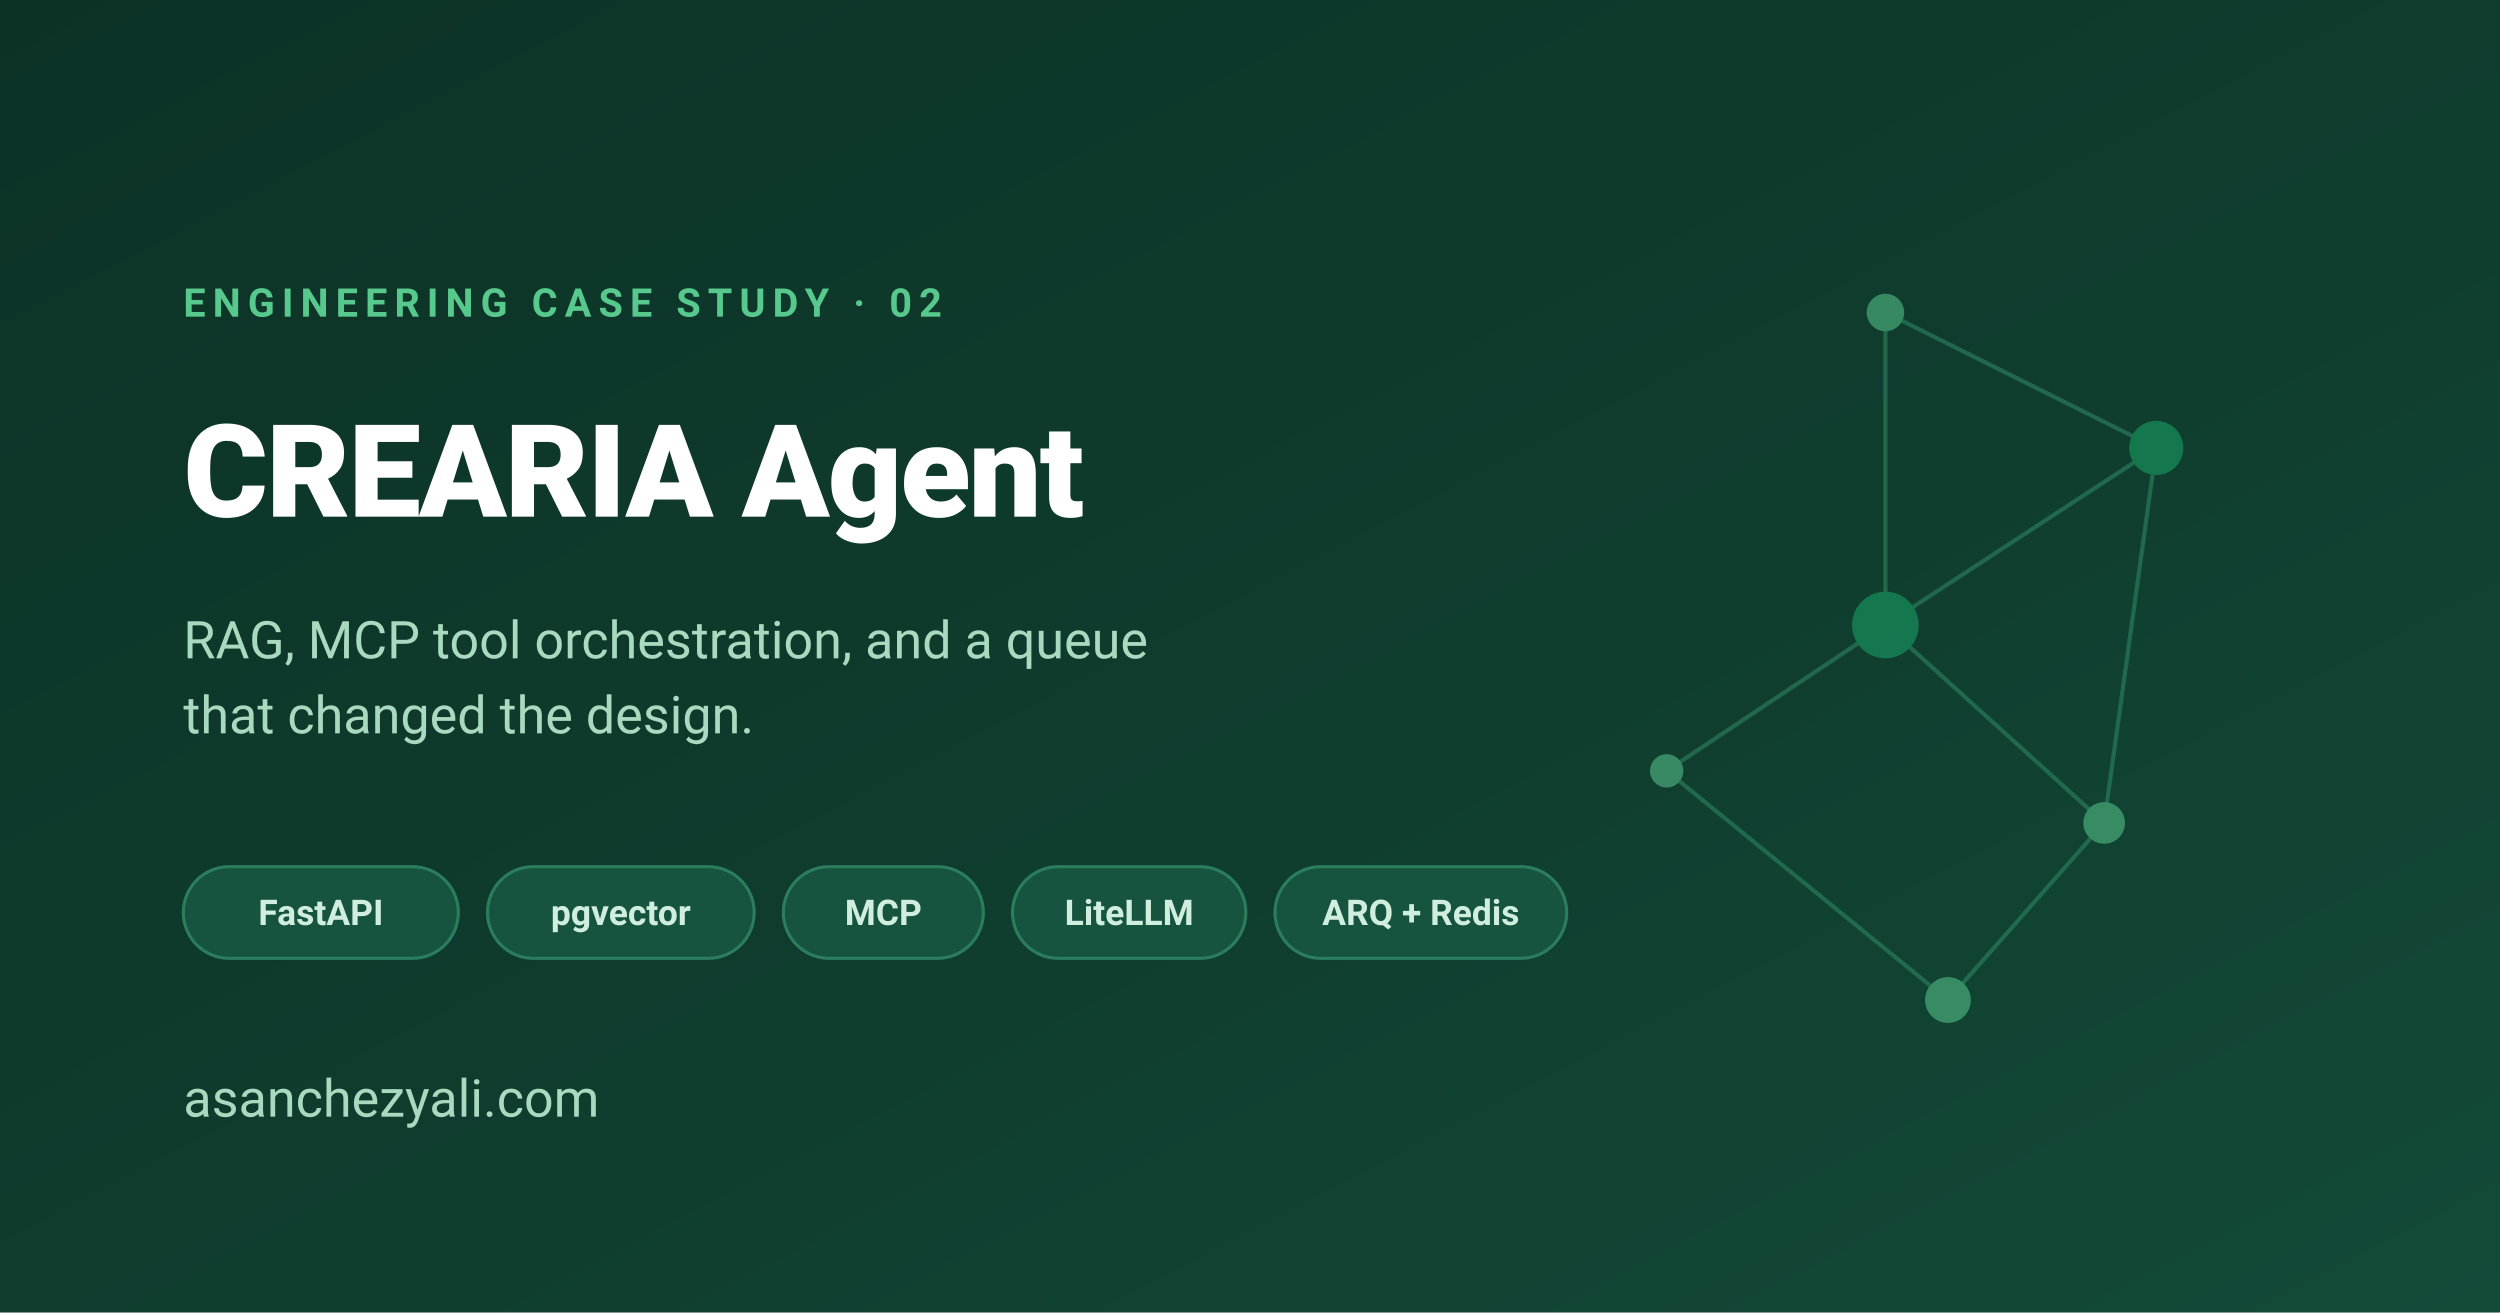
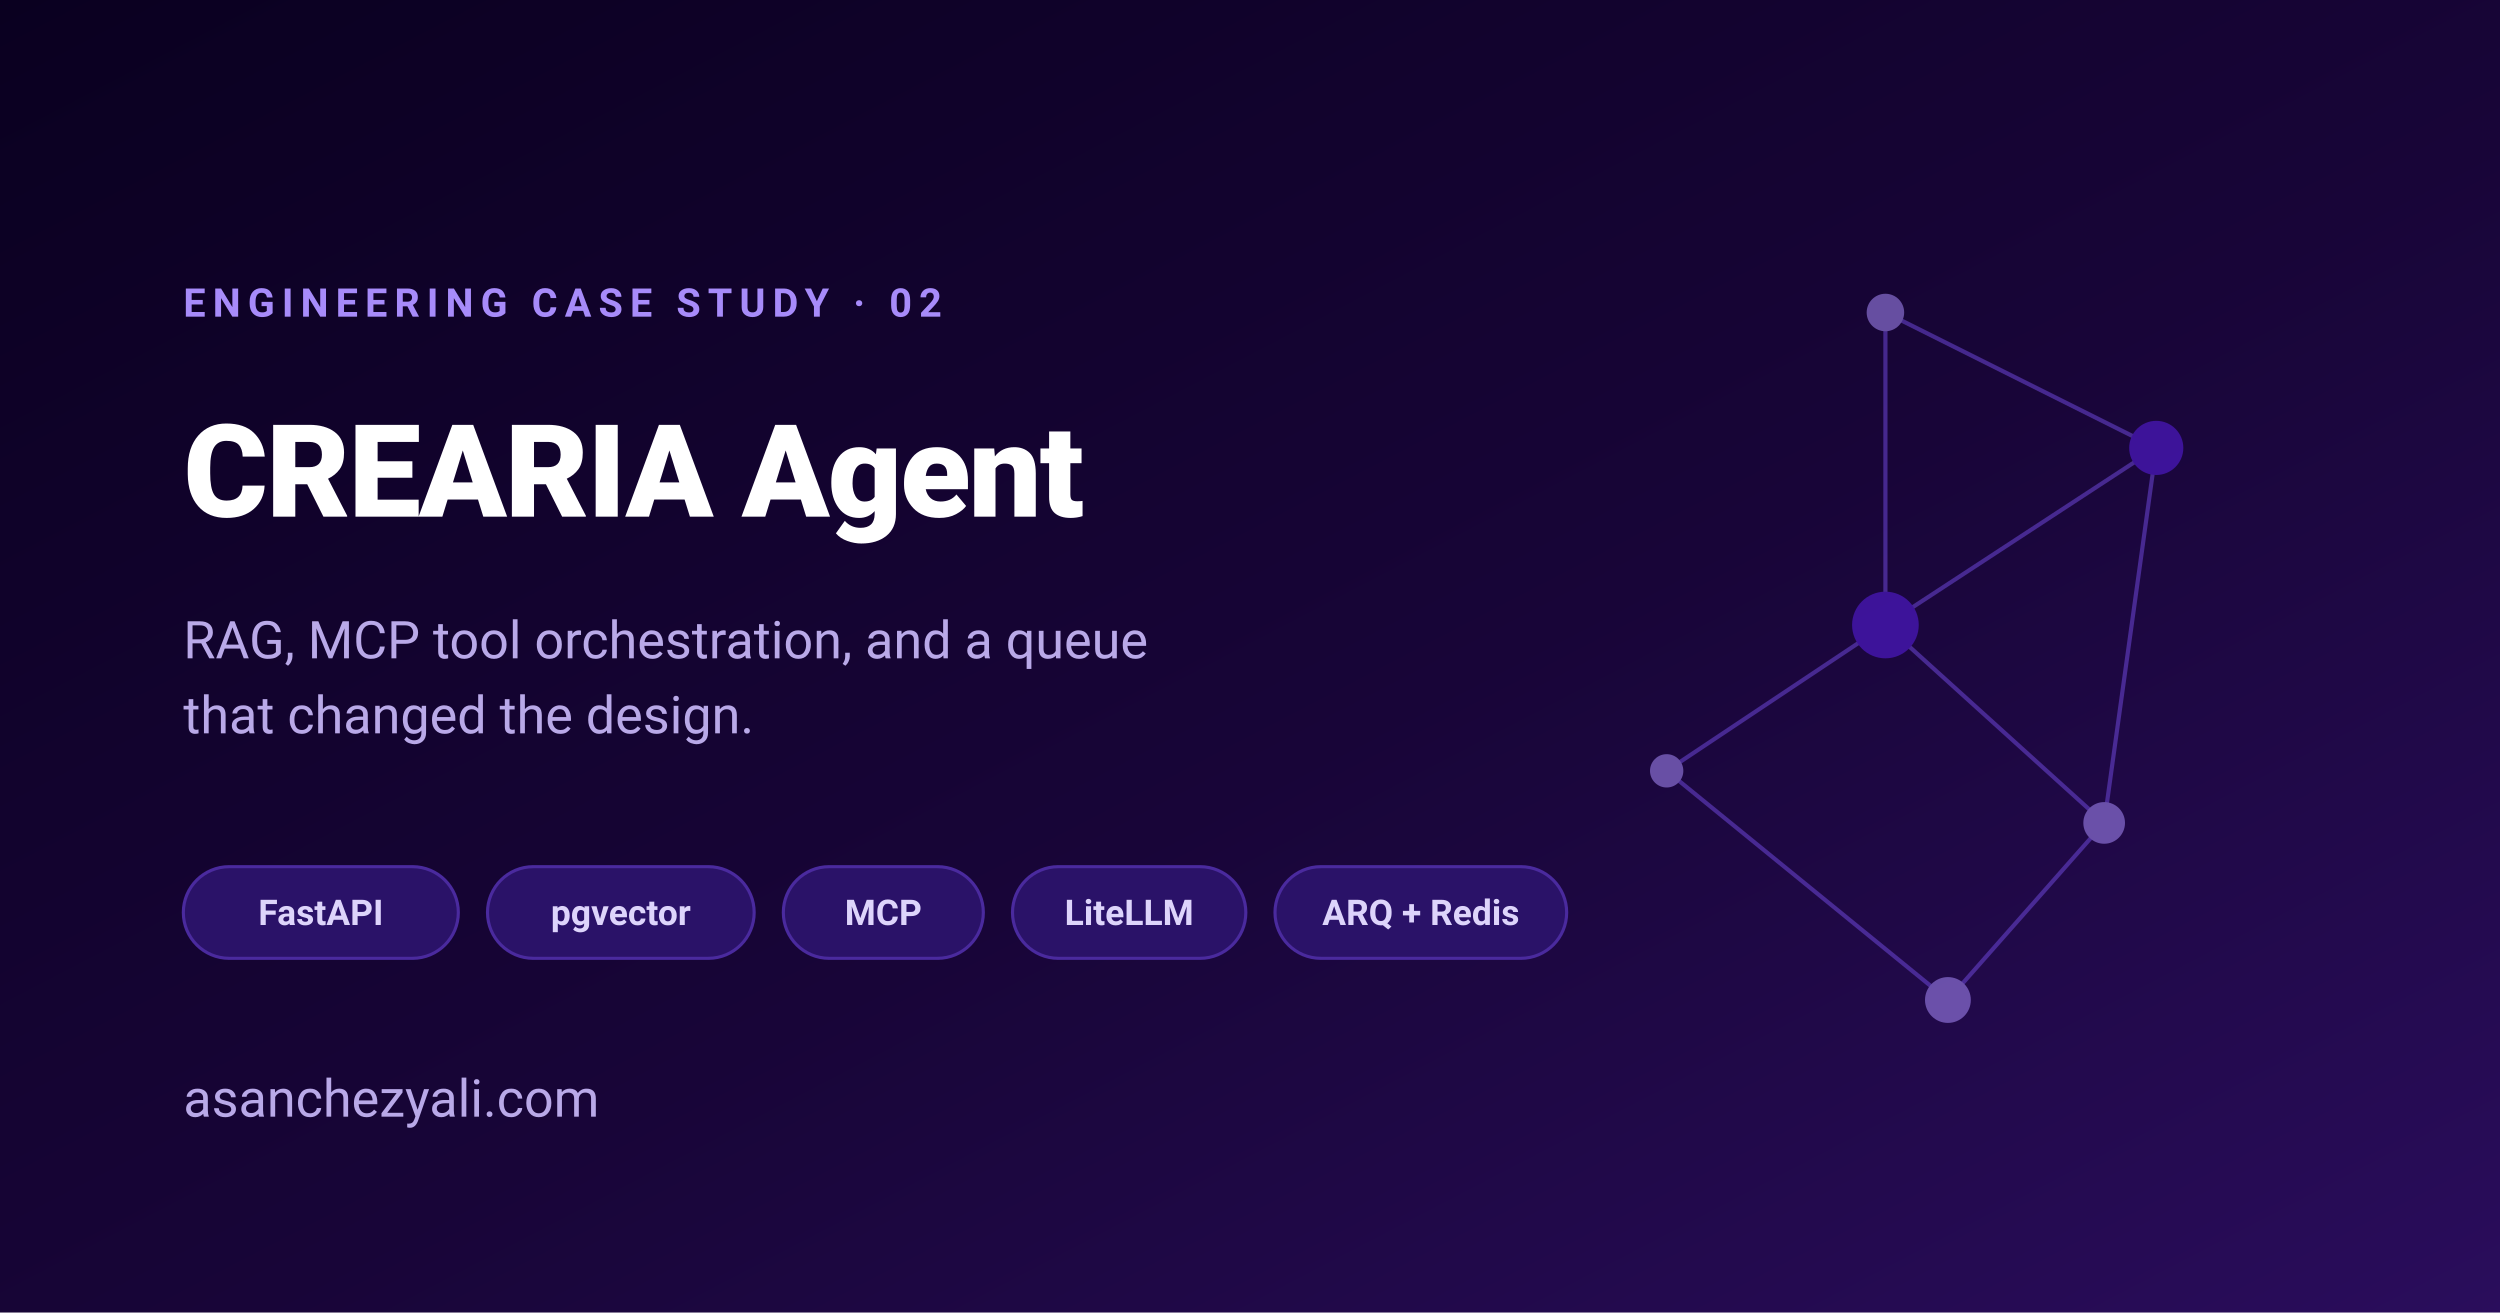
<svg xmlns="http://www.w3.org/2000/svg" viewBox="0 0 1200 630" font-family="ui-sans-serif, system-ui, -apple-system, Segoe UI, Roboto, sans-serif">
  <defs>
    <linearGradient id="bgg" x1="0" y1="0" x2="1" y2="1">
-       <stop offset="0%" stop-color="#0c3226" />
-       <stop offset="55%" stop-color="#0f3d2e" />
-       <stop offset="100%" stop-color="#134a38" />
+       <stop offset="0%" stop-color="#0a0020" />
+       <stop offset="55%" stop-color="#180538" />
+       <stop offset="100%" stop-color="#2a0d5c" />
    </linearGradient>
    <style>
-       .eyebrow { fill: #57c98d; font-size: 19px; font-weight: 700; letter-spacing: .18em; }
+       .eyebrow { fill: #a78bfa; font-size: 19px; font-weight: 700; letter-spacing: .18em; }
      .h1 { fill: #ffffff; font-size: 62px; font-weight: 800; letter-spacing: -.015em; }
-       .lede { fill: #a9d9be; font-size: 25px; font-weight: 400; }
-       .chip-t { fill: #cfeedd; font-size: 17px; font-weight: 600; }
-       .chip { fill: #16543f; stroke: #2b7d5d; stroke-width: 1.5; }
-       .node { fill: none; stroke: #2f8a66; stroke-width: 2; }
-       .dot { fill: #57c98d; }
-       .dotf { fill: #19a567; }
+       .lede { fill: #b9a9e8; font-size: 25px; font-weight: 400; }
+       .chip-t { fill: #ddd4fb; font-size: 17px; font-weight: 600; }
+       .chip { fill: #2a1268; stroke: #4a2a9e; stroke-width: 1.5; }
+       .node { fill: none; stroke: #6b46d6; stroke-width: 2; }
+       .dot { fill: #a78bfa; }
+       .dotf { fill: #591ee5; }
    </style>
  </defs>
  <rect x="0" y="0" width="1200" height="630" fill="url(#bgg)" />
  <g opacity="0.55">
    <path class="node" d="M905,150 L1035,215" />
    <path class="node" d="M905,150 L905,300" />
    <path class="node" d="M905,300 L1035,215" />
    <path class="node" d="M905,300 L1010,395" />
    <path class="node" d="M1035,215 L1010,395" />
    <path class="node" d="M905,300 L800,370" />
    <path class="node" d="M1010,395 L935,480" />
    <path class="node" d="M800,370 L935,480" />
    <circle class="dot" cx="905" cy="150" r="9" />
    <circle class="dotf" cx="1035" cy="215" r="13" />
    <circle class="dotf" cx="905" cy="300" r="16" />
    <circle class="dot" cx="1010" cy="395" r="10" />
    <circle class="dot" cx="800" cy="370" r="8" />
    <circle class="dot" cx="935" cy="480" r="11" />
  </g>
  <text x="88" y="152" class="eyebrow">ENGINEERING CASE STUDY · 02</text>
  <text x="88" y="248" class="h1">CREARIA Agent</text>
  <text x="88" y="316" class="lede">RAG, MCP tool orchestration, and a queue</text>
  <text x="88" y="352" class="lede">that changed the design.</text>
  <rect class="chip" x="88" y="416" width="132" height="44" rx="22" />
  <text x="154" y="444" text-anchor="middle" class="chip-t">FastAPI</text>
  <rect class="chip" x="234" y="416" width="128" height="44" rx="22" />
  <text x="298" y="444" text-anchor="middle" class="chip-t">pgvector</text>
  <rect class="chip" x="376" y="416" width="96" height="44" rx="22" />
  <text x="424" y="444" text-anchor="middle" class="chip-t">MCP</text>
  <rect class="chip" x="486" y="416" width="112" height="44" rx="22" />
  <text x="542" y="444" text-anchor="middle" class="chip-t">LiteLLM</text>
  <rect class="chip" x="612" y="416" width="140" height="44" rx="22" />
  <text x="682" y="444" text-anchor="middle" class="chip-t">ARQ + Redis</text>
-   <text x="88" y="536" class="lede" font-size="20" fill="#7fbd9d">asanchezyali.com</text>
+   <text x="88" y="536" class="lede" font-size="20" fill="#9d8ed4">asanchezyali.com</text>
</svg>
